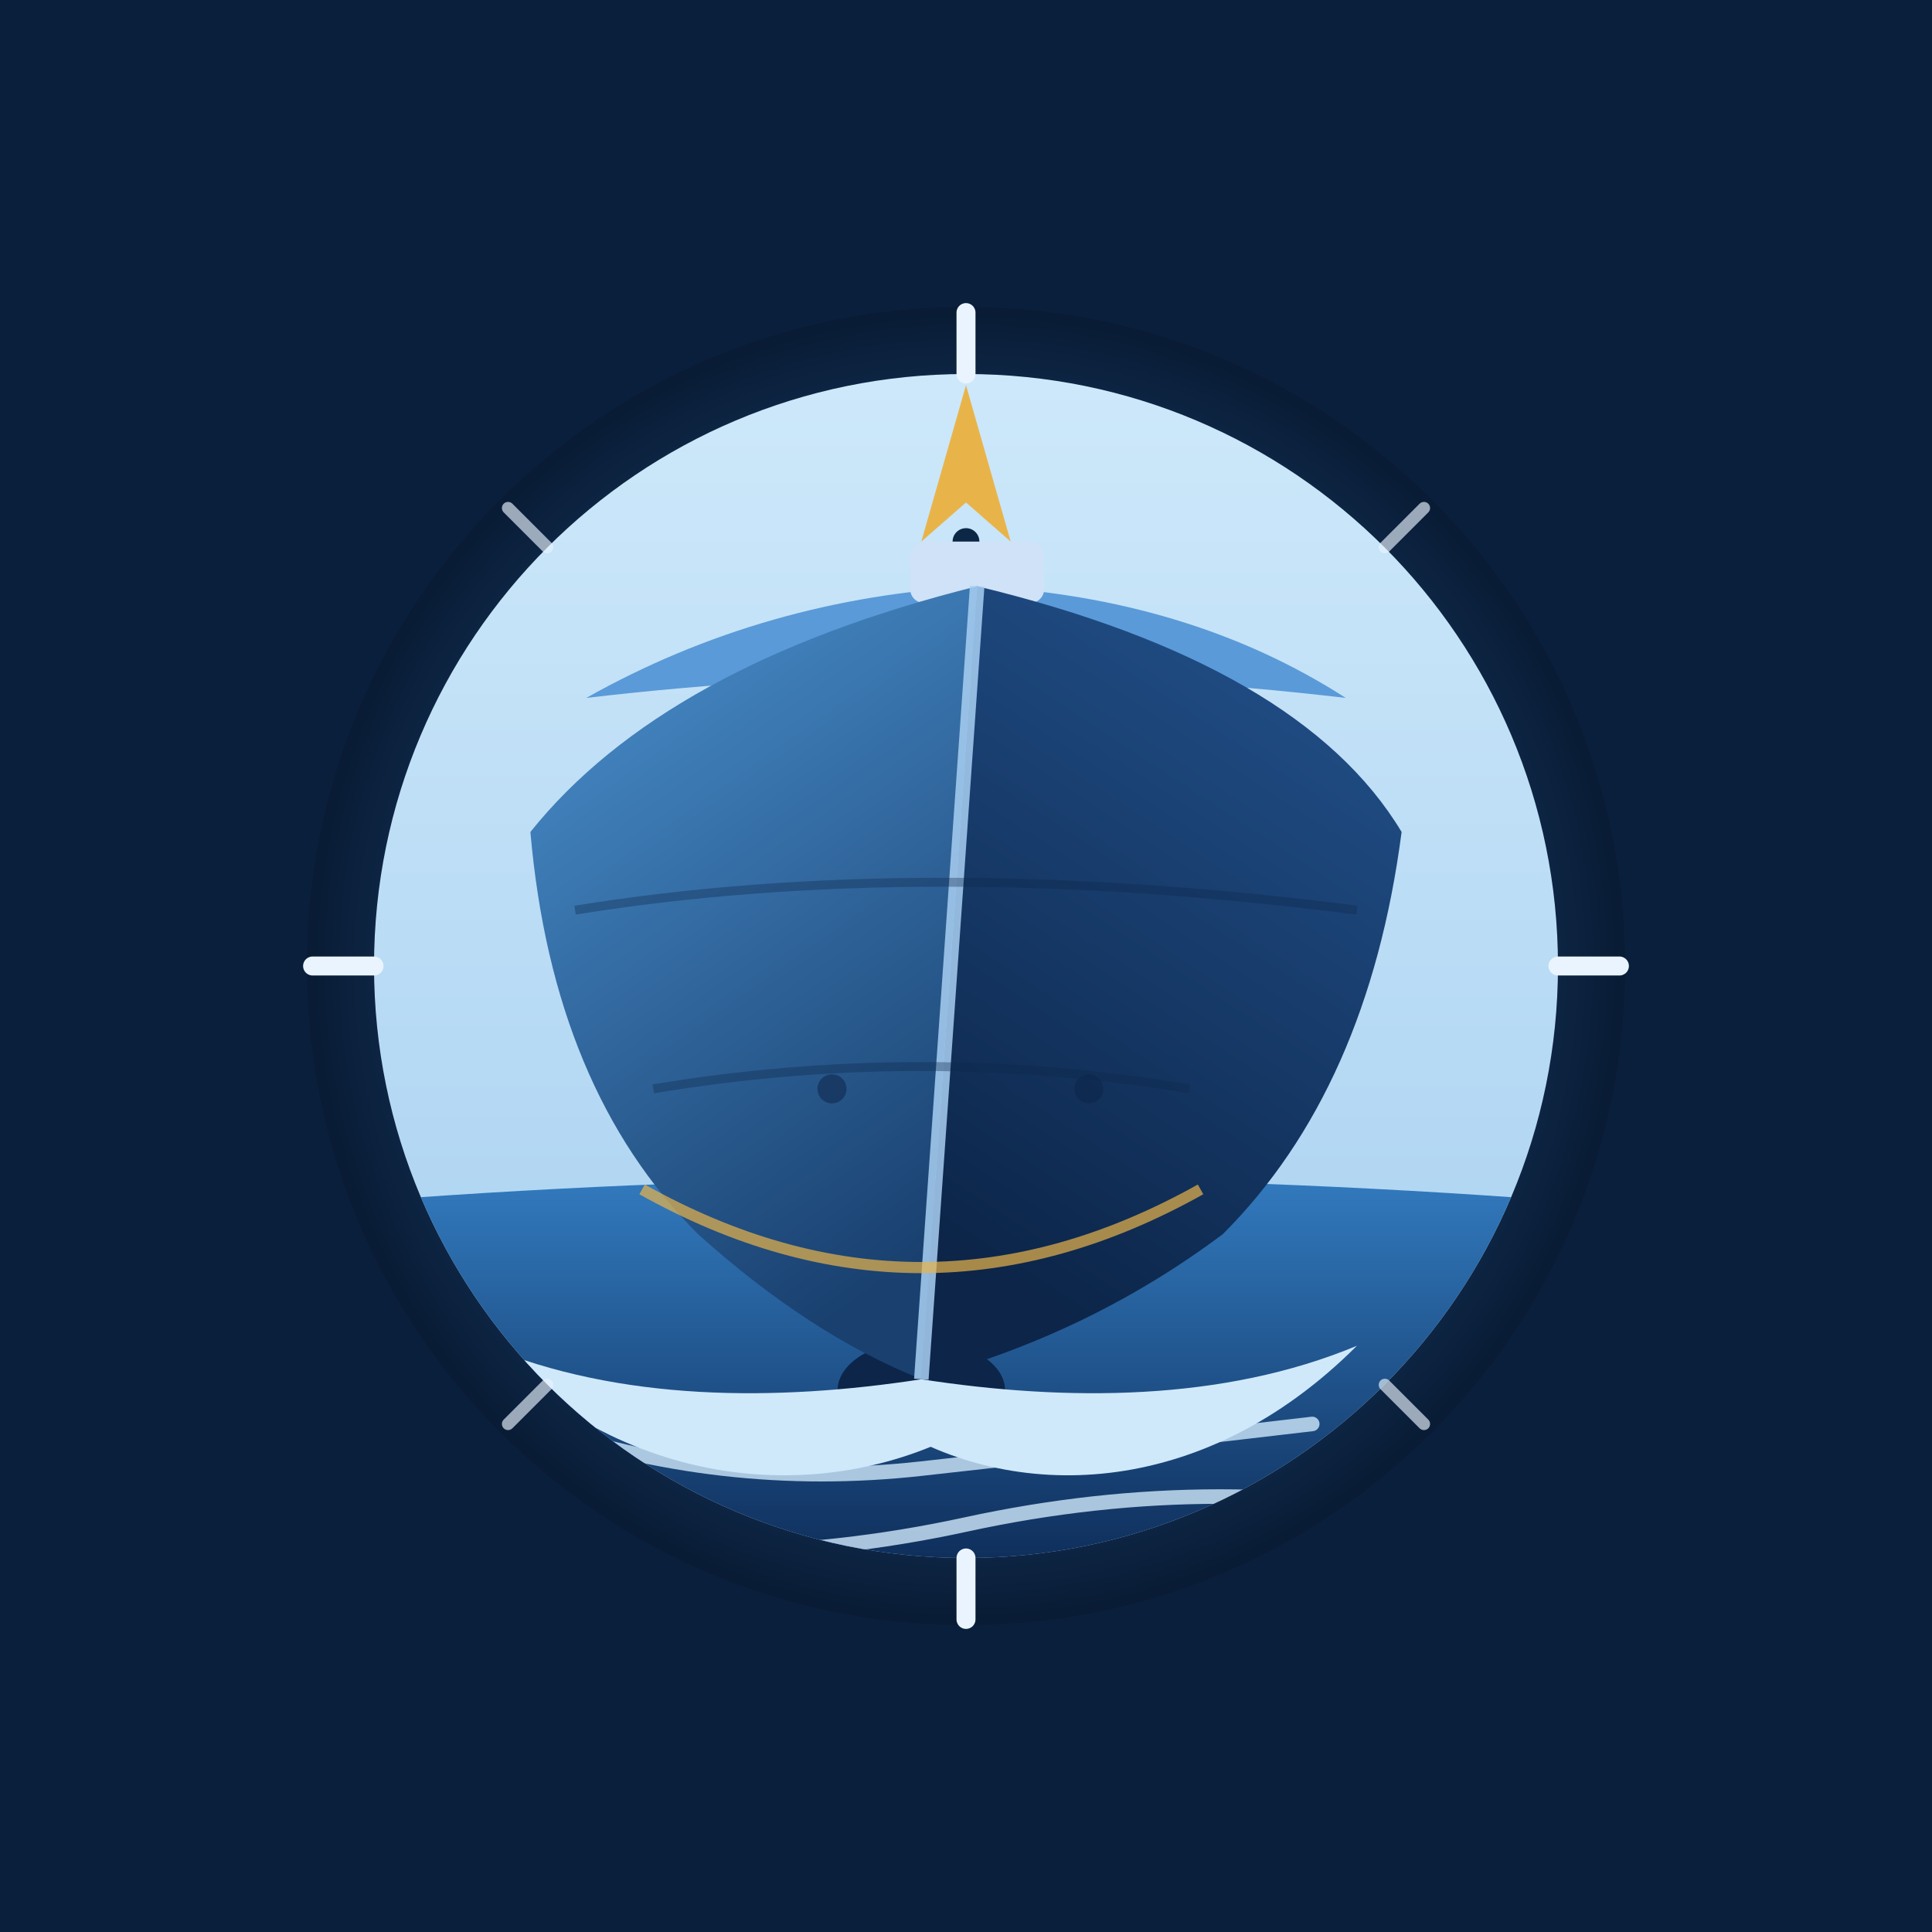
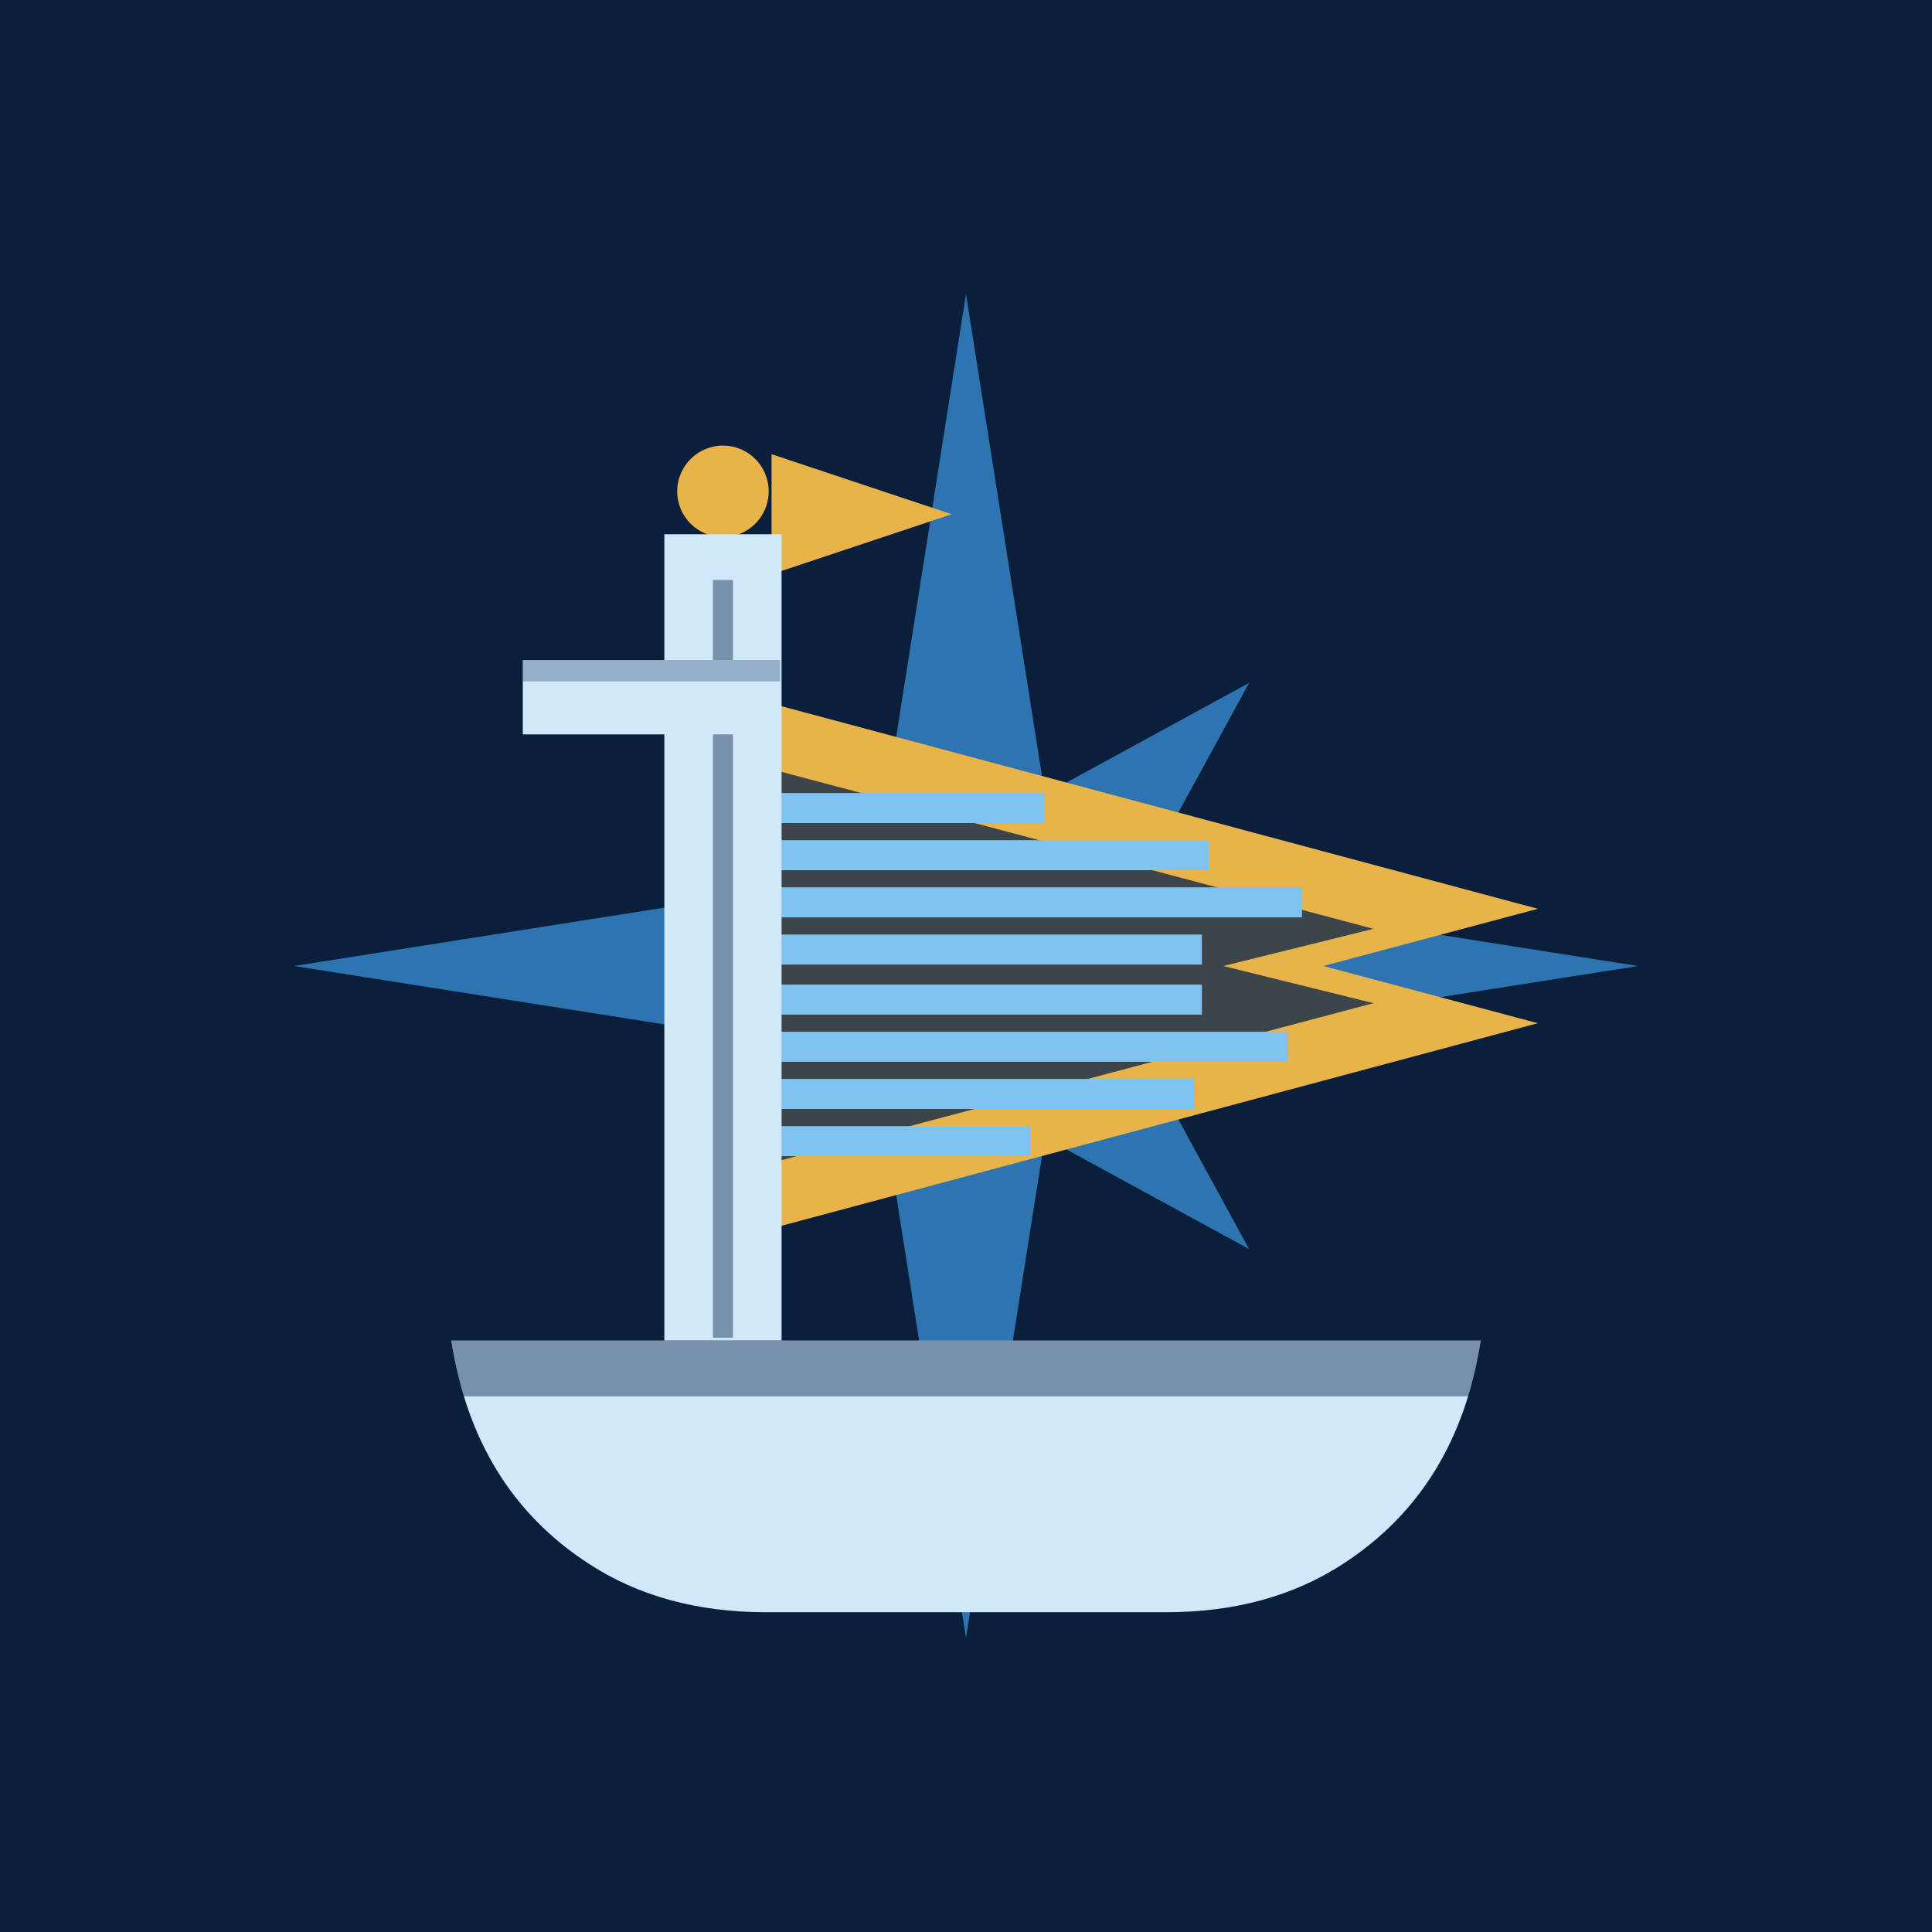
<svg xmlns="http://www.w3.org/2000/svg" width="800" height="800" viewBox="0 0 800 800">
-   <defs>
-     <linearGradient id="sky" x1="0" y1="0" x2="0" y2="1">
-       <stop offset="0" stop-color="#CDE8FA" />
-       <stop offset="1" stop-color="#A6CFF0" />
-     </linearGradient>
-     <linearGradient id="sea" x1="0" y1="0" x2="0" y2="1">
-       <stop offset="0" stop-color="#327ABE" />
-       <stop offset="1" stop-color="#0F2F5C" />
-     </linearGradient>
-     <linearGradient id="port" x1="0.1" y1="0" x2="0.5" y2="1">
-       <stop offset="0" stop-color="#4A90CE" />
-       <stop offset="1" stop-color="#19406F" />
-     </linearGradient>
-     <linearGradient id="front" x1="0.9" y1="0" x2="0.5" y2="1">
-       <stop offset="0" stop-color="#23538E" />
-       <stop offset="1" stop-color="#0C2549" />
-     </linearGradient>
-     <radialGradient id="ring" cx="0.5" cy="0.5" r="0.5">
-       <stop offset="0.86" stop-color="#0E2746" />
-       <stop offset="1" stop-color="#081A33" />
-     </radialGradient>
-     <clipPath id="scene">
-       <circle cx="128" cy="128" r="106" />
-     </clipPath>
-   </defs>
  <rect width="800" height="800" fill="#0a1f3b" />
  <g transform="translate(104.0,104.0) scale(2.3125)">
-     <circle cx="128" cy="128" r="118" fill="url(#ring)" />
-     <circle cx="128" cy="128" r="106" fill="#0a1f3b" />
-     <g clip-path="url(#scene)">
-       <rect x="22" y="22" width="212" height="212" fill="url(#sky)" />
-       <path d="M22,170 Q128,162 234,170 L234,234 L22,234 Z" fill="url(#sea)" />
-       <polygon points="128,24 136,52 128,45 120,52" fill="#E8B44A" />
-       <circle cx="128" cy="52" r="2.4" fill="#0C2746" />
-       <path d="M130,60 Q92,62 60,80 Q128,72 196,80 Q168,62 130,60 Z" fill="#5A9AD8" />
-       <rect x="118" y="52" width="24" height="11" rx="2.5" fill="#CFE2F7" />
-       <ellipse cx="120" cy="204" rx="15" ry="9" fill="#0C2549" />
-       <path d="M130,60 Q74,74 50,104 Q54,150 80,176 Q100,194 120,202 L130,60 Z" fill="url(#port)" />
-       <path d="M130,60 Q188,74 206,104 Q200,150 174,176 Q150,194 120,202 L130,60 Z" fill="url(#front)" />
-       <path d="M130,60 L120,202" fill="none" stroke="#A8CFF2" stroke-width="2.6" opacity="0.85" />
-       <path d="M58,118 Q120,108 198,118" fill="none" stroke="#0C2549" stroke-width="1.6" opacity="0.35" />
-       <path d="M72,150 Q120,142 168,150" fill="none" stroke="#0C2549" stroke-width="1.6" opacity="0.35" />
-       <path d="M70,168 Q120,196 170,168" fill="none" stroke="#E8B44A" stroke-width="2" opacity="0.7" />
-       <circle cx="104" cy="150" r="2.6" fill="#0C2549" opacity="0.55" />
-       <circle cx="150" cy="150" r="2.6" fill="#0C2549" opacity="0.55" />
-       <g fill="#CFE9FB">
-         <path d="M120,202 C94,206 66,206 42,196 C70,224 106,224 130,210 Z" />
-         <path d="M120,202 C146,206 174,206 198,196 C170,224 136,224 114,210 Z" />
+     <g transform="scale(2.56)">
+       <path d="M43.6 43.6 L50.0 3.0 L56.4 43.6 Z M56.4 43.6 L97.0 50.0 L56.4 56.4 Z M56.4 56.4 L50.0 97.0 L43.6 56.4 Z M43.6 56.4 L3.0 50.0 L43.6 43.6 Z M50.0 41.0 L69.8 30.2 L59.0 50.0 Z M59.0 50.0 L69.8 69.8 L50.0 59.0 Z M50.0 59.0 L30.2 69.8 L41.0 50.0 Z M41.0 50.0 L30.2 30.2 L50.0 41.0 Z" fill="#2E74B0" />
+       <path d="M34 31 L90 46 L75 50 L90 54 L34 69 Z" fill="#E8B44A" />
+       <path d="M34 35.6 L78.5 47.4 L68 50 L78.5 52.6 L34 64.4 Z" fill="#0C2549" opacity=".78" />
+       <g fill="#7FC4F0">
+         <path d="M34 37.9 h21.5 v2.1 h-21.5 z" />
+         <path d="M34 41.2 h33.0 v2.1 h-33.0 z" />
+         <path d="M34 44.5 h39.5 v2.1 h-39.5 z" />
+         <path d="M34 47.8 h32.5 v2.1 h-32.5 z" />
+         <path d="M34 51.3 h32.5 v2.1 h-32.5 z" />
+         <path d="M34 54.6 h38.5 v2.1 h-38.5 z" />
+         <path d="M34 57.9 h32.0 v2.1 h-32.0 z" />
+         <path d="M34 61.2 h20.5 v2.1 h-20.5 z" />
      </g>
-       <g fill="none" stroke="#CFE9FB" stroke-width="2.6" stroke-linecap="round" opacity="0.8">
-         <path d="M50,210 q34,12 70,8 t70,-8" />
-         <path d="M38,228 q44,10 90,0 t90,0" />
-       </g>
-     </g>
-     <g stroke="#EAF4FF" stroke-linecap="round">
-       <g stroke-width="3.4">
-         <line x1="128" y1="11" x2="128" y2="22" />
-         <line x1="245" y1="128" x2="234" y2="128" />
-         <line x1="128" y1="245" x2="128" y2="234" />
-         <line x1="11" y1="128" x2="22" y2="128" />
-       </g>
-       <g stroke-width="2.2" opacity="0.65">
-         <line x1="210" y1="46" x2="203" y2="53" />
-         <line x1="210" y1="210" x2="203" y2="203" />
-         <line x1="46" y1="210" x2="53" y2="203" />
-         <line x1="46" y1="46" x2="53" y2="53" />
-       </g>
+       <circle cx="33" cy="16.8" r="3.2" fill="#E8B44A" />
+       <path d="M36.4 14.2 L49 18.4 L36.4 22.6 Z" fill="#E8B44A" />
+       <path d="M28.9 19.8 h8.2 v56.4 h-8.2 z" fill="#CFE9FB" />
+       <path d="M32.3 23 h1.4 v53 h-1.4 z" fill="#0C2549" opacity=".45" />
+       <path d="M19 28.6 h18 v5.2 h-18 z" fill="#CFE9FB" />
+       <path d="M19 28.6 h18 v1.5 h-18 z" fill="#0C2549" opacity=".3" />
+       <path d="M14 76.2 h72 q-1.6 10.4 -9.6 15.6 q-5.2 3.4 -12.4 3.4 h-28 q-7.2 0 -12.4 -3.4 q-8 -5.2 -9.6 -15.6 z" fill="#CFE9FB" />
+       <path d="M14 76.2 h72 q-0.3 2.0 -0.8 3.9 h-70.4 q-0.5 -1.9 -0.8 -3.9 z" fill="#0C2549" opacity=".45" />
    </g>
  </g>
</svg>
